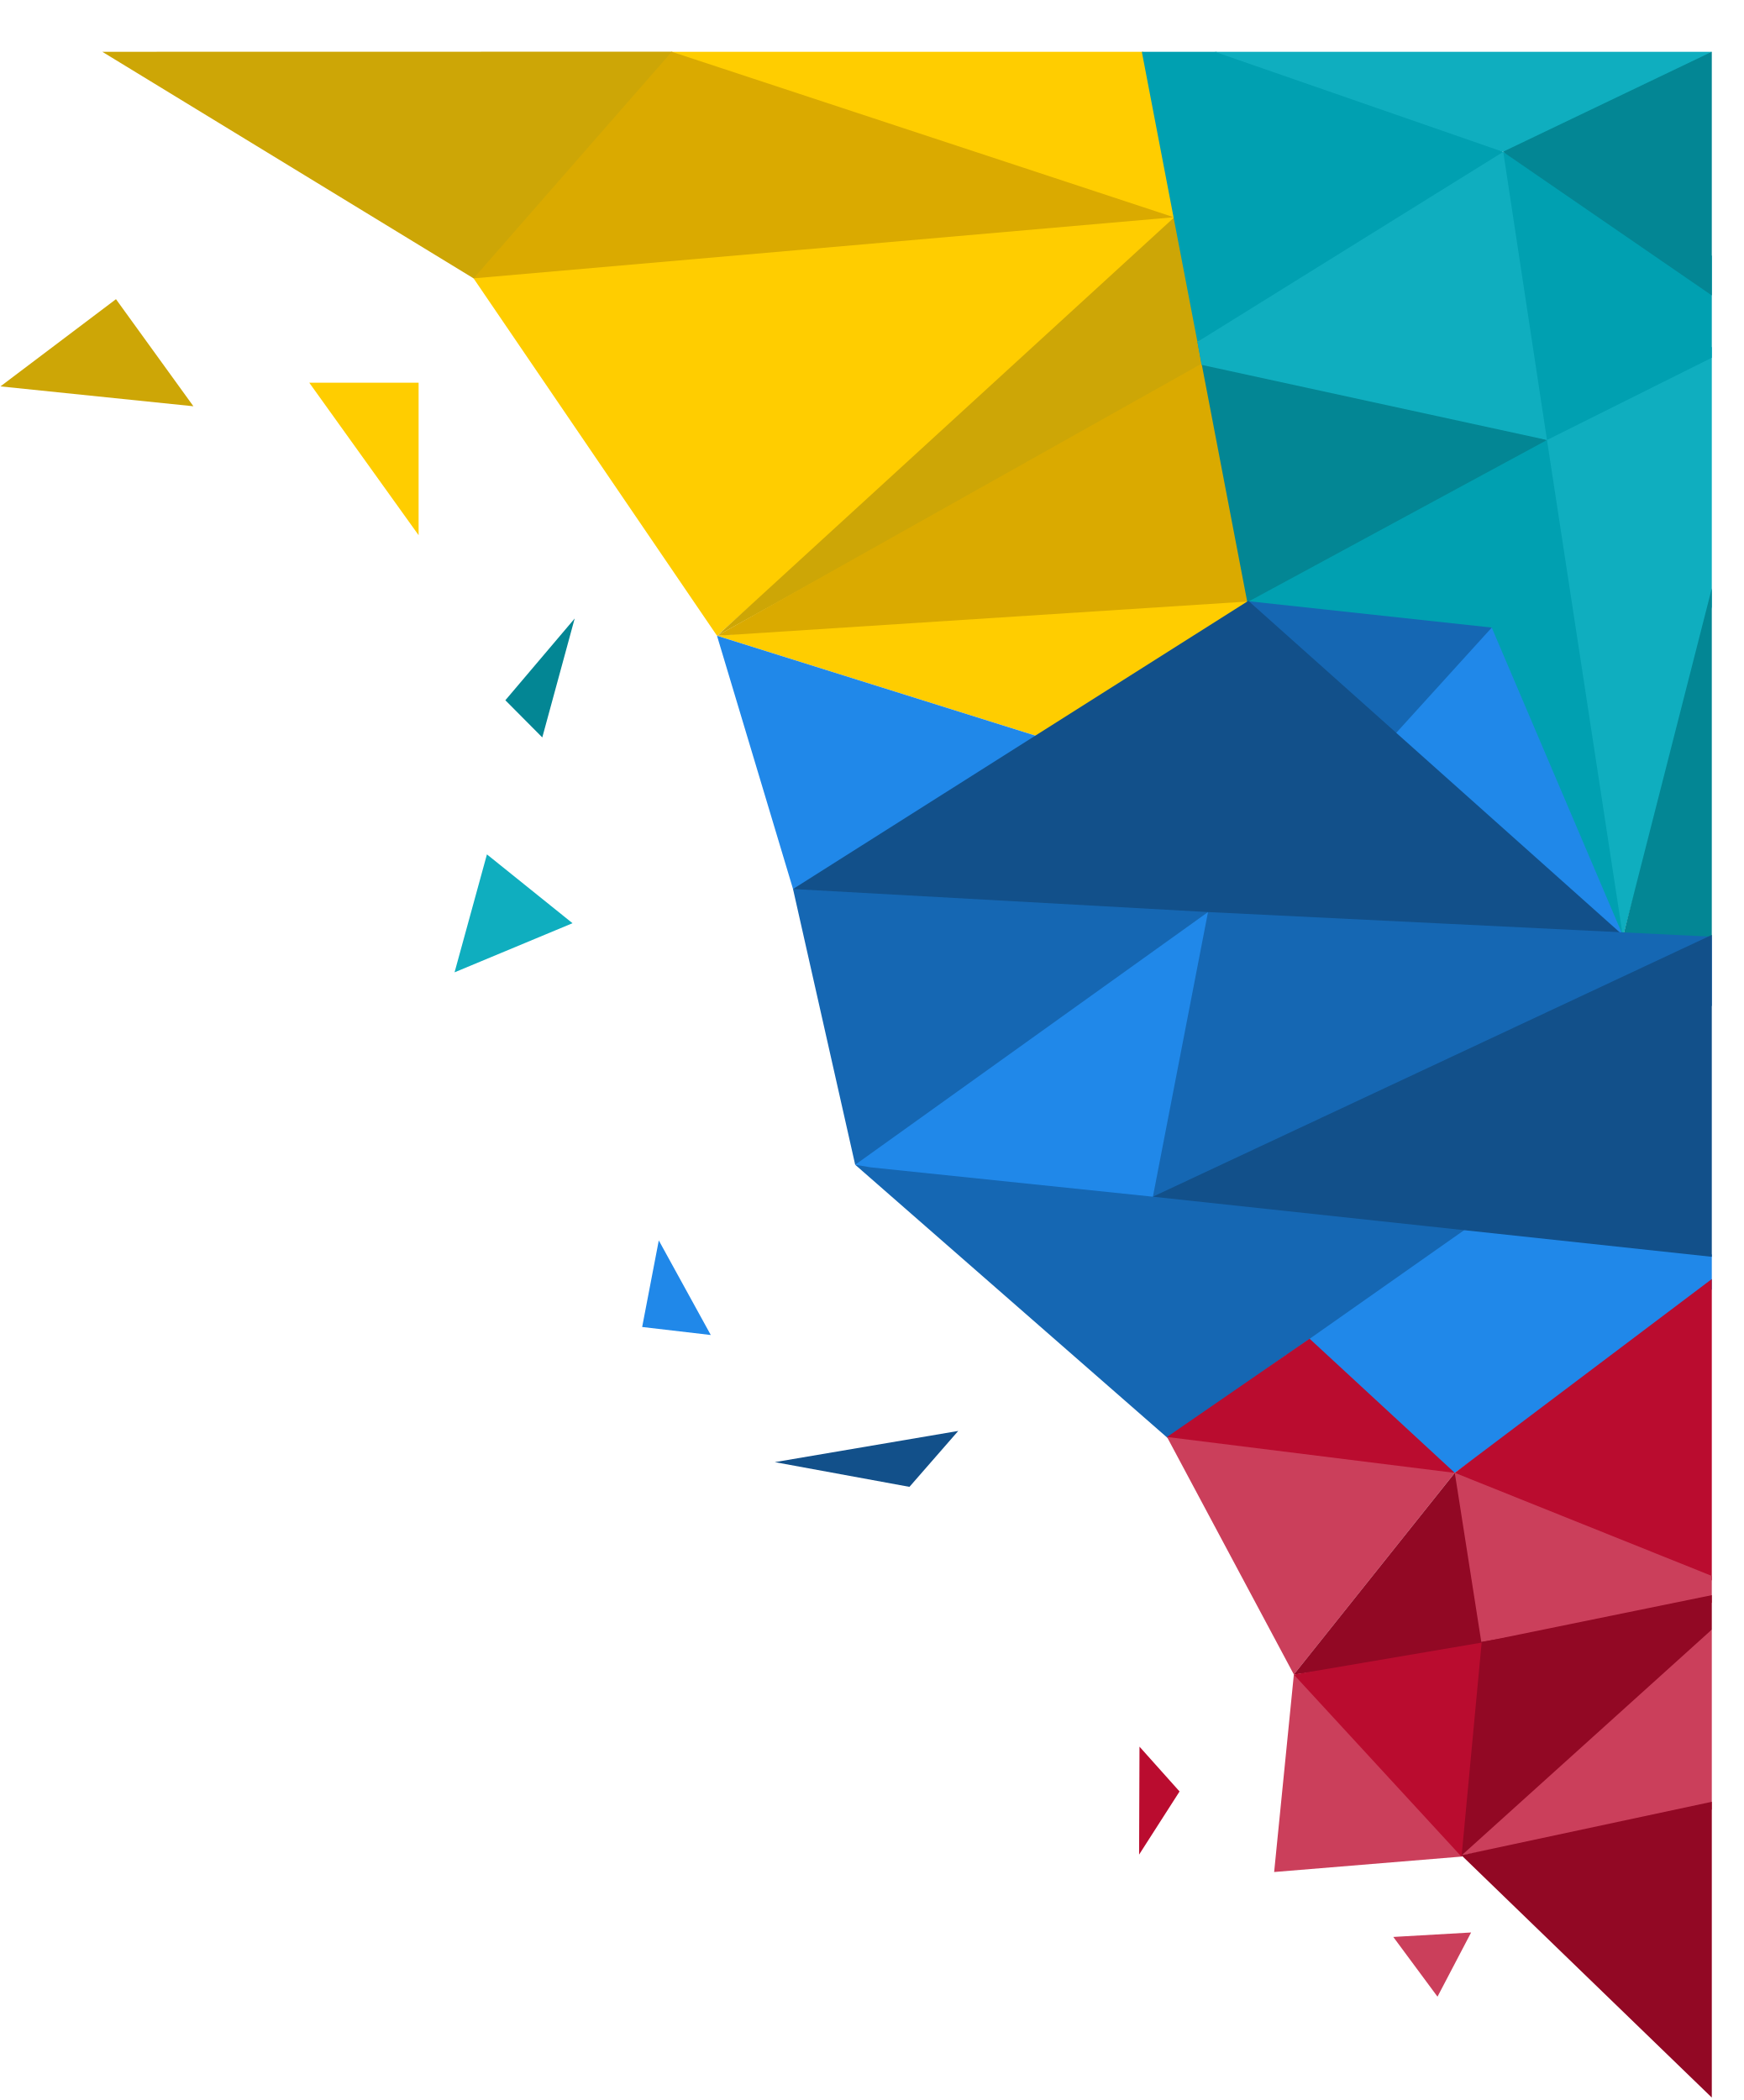
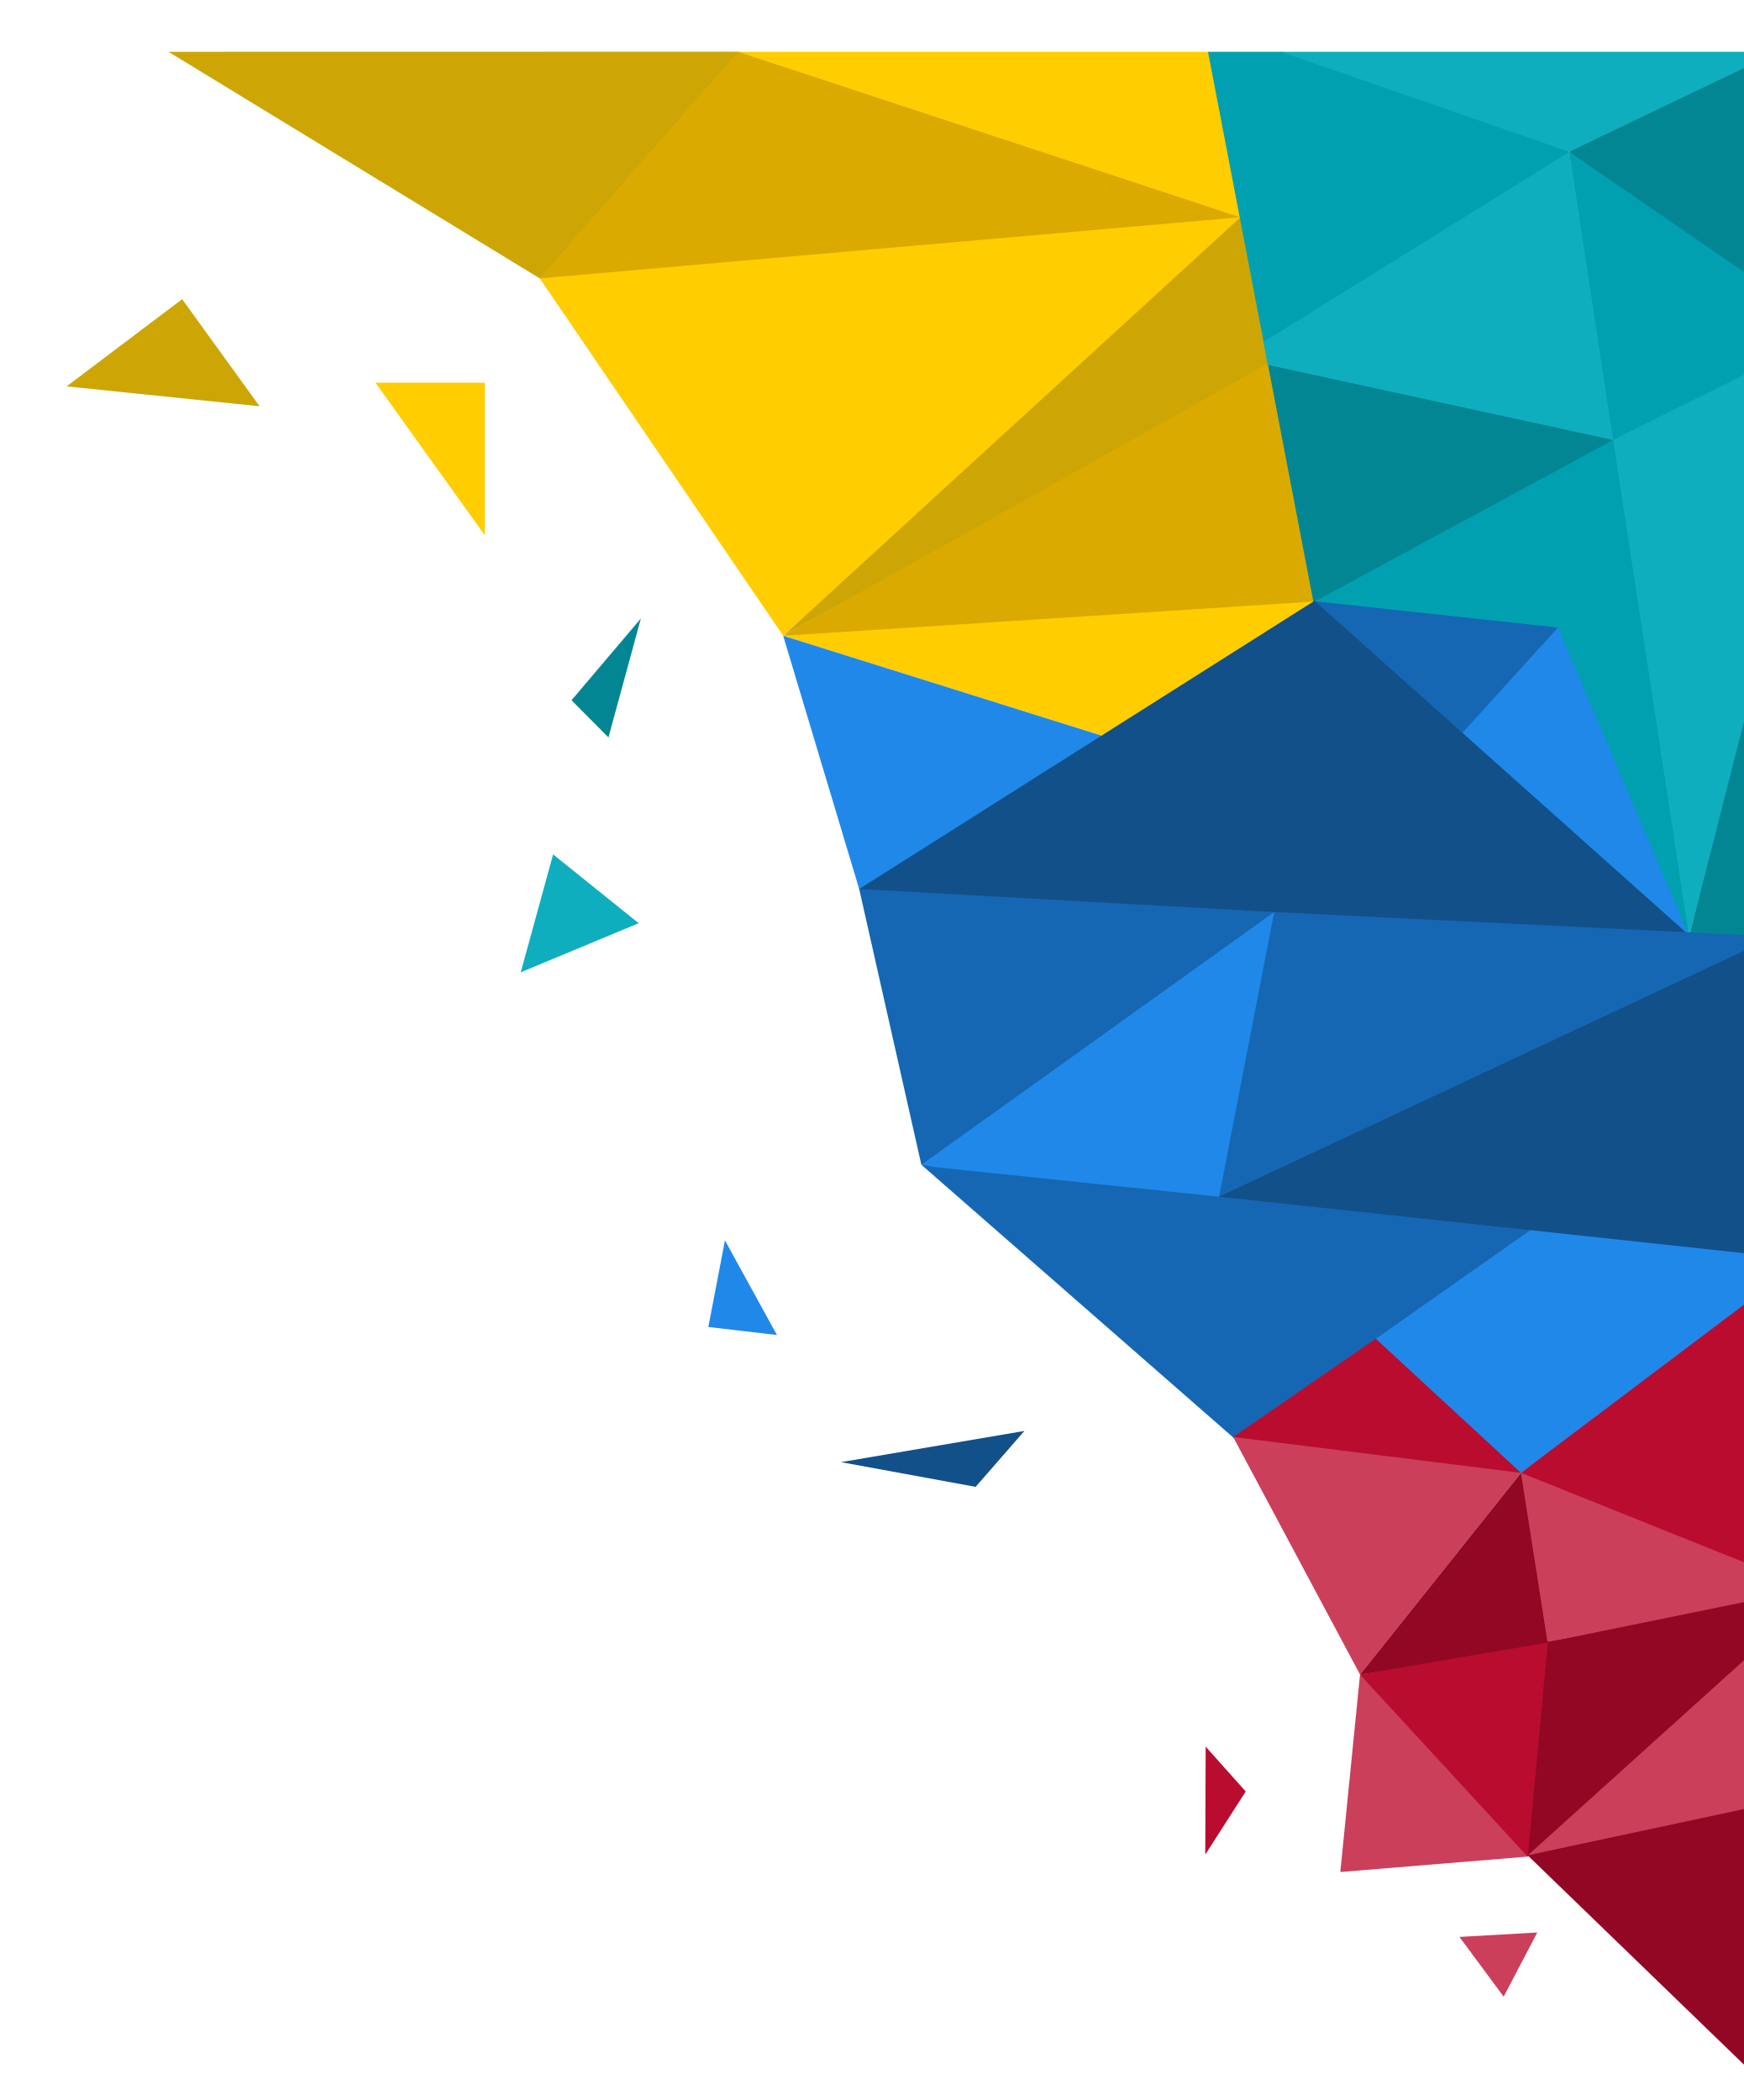
- <svg xmlns="http://www.w3.org/2000/svg" width="606px" height="730px" viewBox="0 0 606 730" version="1.1">
+ <svg xmlns="http://www.w3.org/2000/svg" width="606px" height="730px" viewBox="0 0 560 730" version="1.1">
  <g id="geoshapes" stroke="none" stroke-width="1" fill="none" fill-rule="evenodd">
    <g id="geo" transform="translate(0.151859, 0.041617)">
      <g id="primary" transform="translate(35.40276, 17.92462)">
        <polygon id="primarythree" fill="#FFCD00" transform="translate(306.6664, 214.5028) rotate(-180) translate(-306.6664, -214.5028) " points="213.666 237.972 276.867 237.85 399.666 225.972 288.3 191.034" />
        <polygon id="primarythree" fill="#FFCD00" transform="translate(253.3576, 128.7439) rotate(-180) translate(-253.3576, -128.7439) " points="129.049 200.454 266.627 203.034 377.666 178.697 293.049 54.454" />
        <polygon id="primarythree" fill="#FFCD00" transform="translate(282.6935, 29.0226) rotate(-180) translate(-282.6935, -29.0226) " points="367.451 58.011 373.635 50.648 191.752 0.034 203.563 58.011" />
        <polygon id="primarytwo" fill="#CDA606" transform="translate(299.8355, 129.5557) rotate(-180) translate(-299.8355, -129.5557) " points="213.838 151.402 385.833 56.174 225.54 202.937" />
        <polygon id="primarytwo" fill="#CDA606" transform="translate(99.05482, 39.42325) rotate(-180) translate(-99.05482, -39.42325) " points="198.11 78.813 68.978 0 4.231 33.281 0 78.847" />
        <polyline id="primaryone" fill="#DAAA00" transform="translate(306.6664, 154.7123) rotate(-180) translate(-306.6664, -154.7123) " points="399.666 106.391 213.666 118.391 227.562 203.034 399.666 106.391" />
        <polygon id="primaryone" fill="#DAAA00" transform="translate(250.7499, 39.4156) rotate(-180) translate(-250.7499, -39.4156) " points="372.451 0.034 258.591 9.971 129.049 21.278 303.563 78.797" />
      </g>
      <g id="tertiary" transform="translate(386.4615, 0)">
        <polygon id="tertiarythree" fill="#0FAEBF" transform="translate(166.0847, 220.2636) rotate(6) translate(-166.0847, -220.2636) " points="188.439 323.808 207.173 206.5 197.737 116.719 124.996 140.77" />
        <polygon id="tertiarytwo" fill="#00A0B1" transform="translate(115.713, 234.137) rotate(6) translate(-115.713, -234.137) " points="186.713 318.619 142.415 149.655 93 171.181 44.713 216.619" />
        <path d="M208.387,325.578 L177.493,325.578 L208.387,204.471 L208.387,325.578 Z" id="tertiaryone" fill="#038694" />
        <polygon id="tertiarytwo" fill="#00A0B1" transform="translate(168.8455, 105.4775) rotate(6) translate(-168.8455, -105.4775) " points="206.432 84.811 130.439 56.451 127.552 77.12 134.073 128.074 156.155 154.504 210.139 120.079" />
        <path d="M208.387,102.651 L135.786,52.723 L161.346,29.945 L208.387,17.958 L208.387,102.651 Z" id="tertiaryone" fill="#038694" />
        <path d="M4.915,24.584 L34.678,122.851 L136.692,58.694 L133.375,46.039 C114.602,36.881 99.12,30.873 86.929,28.017 C74.739,25.16 55.891,23.124 30.387,21.907 L4.915,24.584 Z" id="tertiarytwo" fill="#00A0B1" transform="translate(70.80356, 72.3786) rotate(6) translate(-70.80356, -72.3786) " />
        <polygon id="tertiarythree" fill="#0FAEBF" transform="translate(120.7517, 29.94542) rotate(6) translate(-120.7517, -29.94542) " points="34.85 26.921 138.084 51.027 206.654 8.864" />
        <polyline id="tertiaryone" fill="#038694" transform="translate(86.85013, 169.1521) rotate(6) translate(-86.85013, -169.1521) " points="51.348 213.246 149.05 146.282 24.651 125.058 51.348 213.246" />
        <polygon id="tertiarythree" fill="#0FAEBF" transform="translate(94.36392, 97.66311) rotate(6) translate(-94.36392, -97.66311) " points="34.406 133.249 156.563 146.676 130.975 48.65 32.164 125.452" />
      </g>
      <g id="secondary" transform="translate(249.0691, 208.8119)">
        <polygon id="secondarythree" fill="#2088E9" transform="translate(55.683, 56.16598) rotate(-180) translate(-55.683, -56.16598) " points="111.366 100.185 84.944 12.146 19.7 32.496 0 65.247" />
        <polygon id="secondarythree" fill="#2088E9" transform="translate(259.6546, 62.72195) rotate(-180) translate(-259.6546, -62.72195) " points="250.021 116.146 314.779 52.069 204.53 9.297" />
        <polygon id="secondarythree" fill="#2088E9" transform="translate(248.424, 254.8384) rotate(-180) translate(-248.424, -254.8384) " points="240.424 206.53 151.069 270.305 151.069 282.462 224.23 303.146 345.779 303.146 280.406 225.815" />
        <polygon id="secondarytwo" fill="#1567B3" transform="translate(227.0389, 30.5323) rotate(-180) translate(-227.0389, -30.5323) " points="231.617 0.146 269.294 60.918 184.784 51.763" />
        <polygon id="secondarytwo" fill="#1567B3" transform="translate(154.2487, 238.7467) rotate(-180) translate(-154.2487, -238.7467) " points="151.718 186.347 48.029 259.262 141.928 281.461 201.353 291.146 260.468 281.461" />
        <polygon id="secondaryone" fill="#12508A" transform="translate(170.6003, 58.07324) rotate(-180) translate(-170.6003, -58.07324) " points="26.422 1.12185189e-11 156.186 3.707 308.366 8.054 314.779 15.961 156.509 116.146" />
        <polygon id="secondarytwo" fill="#1567B3" transform="translate(98.54493, 148.1088) rotate(-180) translate(-98.54493, -148.1088) " points="26.422 188.023 79.241 138.547 143.325 102.776 149.061 100.185 170.668 196.032" />
        <polygon id="secondarythree" fill="#2088E9" transform="translate(113.8547, 157.6706) rotate(-180) translate(-113.8547, -157.6706) " points="57.041 207.146 108.271 170.454 179.68 119.309 174.349 118.407 76.192 108.195 48.029 157.674" />
        <polygon id="secondarytwo" fill="#1567B3" transform="translate(248.6475, 157.667) rotate(-180) translate(-248.6475, -157.667) " points="151.516 198.568 151.516 174.535 345.779 108.195 326.627 207.139 247.209 203.252" />
        <polygon id="secondaryone" fill="#12508A" transform="translate(248.6428, 172.0905) rotate(-180) translate(-248.6428, -172.0905) " points="151.507 116.146 151.507 228.035 345.779 137.04" />
      </g>
      <g id="quarternary" transform="translate(397.3795, 436.0264)">
        <polygon id="quarternaryone" fill="#BA0C2F" transform="translate(156.7767, 56.64695) rotate(6) translate(-156.7767, -56.64695) " points="110.386 80.914 192.219 4.564 203.167 108.73 155.116 106.605" />
        <polygon id="quarternarythree" fill="#CB3F5B" transform="translate(54.51375, 103.9733) rotate(6) translate(-54.51375, -103.9733) " points="4.121 68.528 54.658 61.908 104.907 70.457 56.613 146.039" />
        <polygon id="quarternarytwo" fill="#920824" transform="translate(111.6378, 114.2929) rotate(6) translate(-111.6378, -114.2929) " points="55.812 152.102 167.464 124.634 158.623 105.329 104.141 76.484" />
        <polygon id="quarternarythree" fill="#CB3F5B" transform="translate(151.6563, 109.3844) rotate(6) translate(-151.6563, -109.3844) " points="120.177 138.128 104.873 80.64 151.233 93.813 197.465 106.948 198.439 116.22" />
        <polygon id="quarternarytwo" fill="#920824" transform="translate(145.4419, 162.9819) rotate(6) translate(-145.4419, -162.9819) " points="115.504 212.719 169.717 169.649 193.779 125.153 192.528 113.244 114.564 137.898 97.105 176.23" />
        <polygon id="quarternarythree" fill="#CB3F5B" transform="translate(80.69926, 183.7052) rotate(6) translate(-80.69926, -183.7052) " points="48.776 218.206 48.416 149.204 88.506 165.914 112.983 206.065" />
        <polygon id="quarternarythree" fill="#CB3F5B" points="110.469 208.932 197.469 130.413 197.469 192.973" />
        <polygon id="quarternaryone" fill="#BA0C2F" points="52.181 146.044 117.469 134.932 110.484 209.369" />
        <polygon id="quarternarytwo" fill="#920824" points="197.469 293.084 197.469 190.268 110.456 208.875" />
        <polygon id="quarternaryone" fill="#BA0C2F" transform="translate(60.16672, 50.22117) rotate(6) translate(-60.16672, -50.22117) " points="9.771 68.825 55.485 29.666 110.563 70.777" />
      </g>
      <polygon id="primaryfloattwo" fill="#FFCD00" points="145.35 133 145.35 186 107.35 133" />
      <polyline id="primaryfloatone" fill="#CDA606" points="40.161 103.958 -1.13686838e-13 134.275 67.075 141.181 40.161 103.958" />
      <polygon id="secondaryfloattwo" fill="#12508A" transform="translate(301.0444, 502.8015) rotate(22) translate(-301.0444, -502.8015) " points="273.521 519.77 320.126 510.209 328.568 485.833" />
      <polygon id="secondaryfloatone" fill="#2088E9" points="228.834 431.148 223.055 461.244 246.907 464.033" />
      <polygon id="quarternaryfloatone" fill="#BA0C2F" transform="translate(396.5786, 626.2949) rotate(-151) translate(-396.5786, -626.2949) " points="388.372 609.852 386.713 635.866 406.444 642.738" />
      <polygon id="quarternaryfloattwo" fill="#CB3F5B" transform="translate(495.3296, 677.3292) rotate(-151) translate(-495.3296, -677.3292) " points="483.578 664.739 484.176 689.919 507.082 675.449" />
      <polyline id="tertiaryfloattwo" fill="#038694" transform="translate(193.1191, 236.2946) rotate(142) translate(-193.1191, -236.2946) " points="209.2 223.473 174.874 249.116 211.364 241.557 209.2 223.473" />
      <polygon id="tertiaryfloatone" fill="#0FAEBF" points="169.101 296.958 157.848 337.958 198.848 320.884" />
    </g>
  </g>
</svg>
